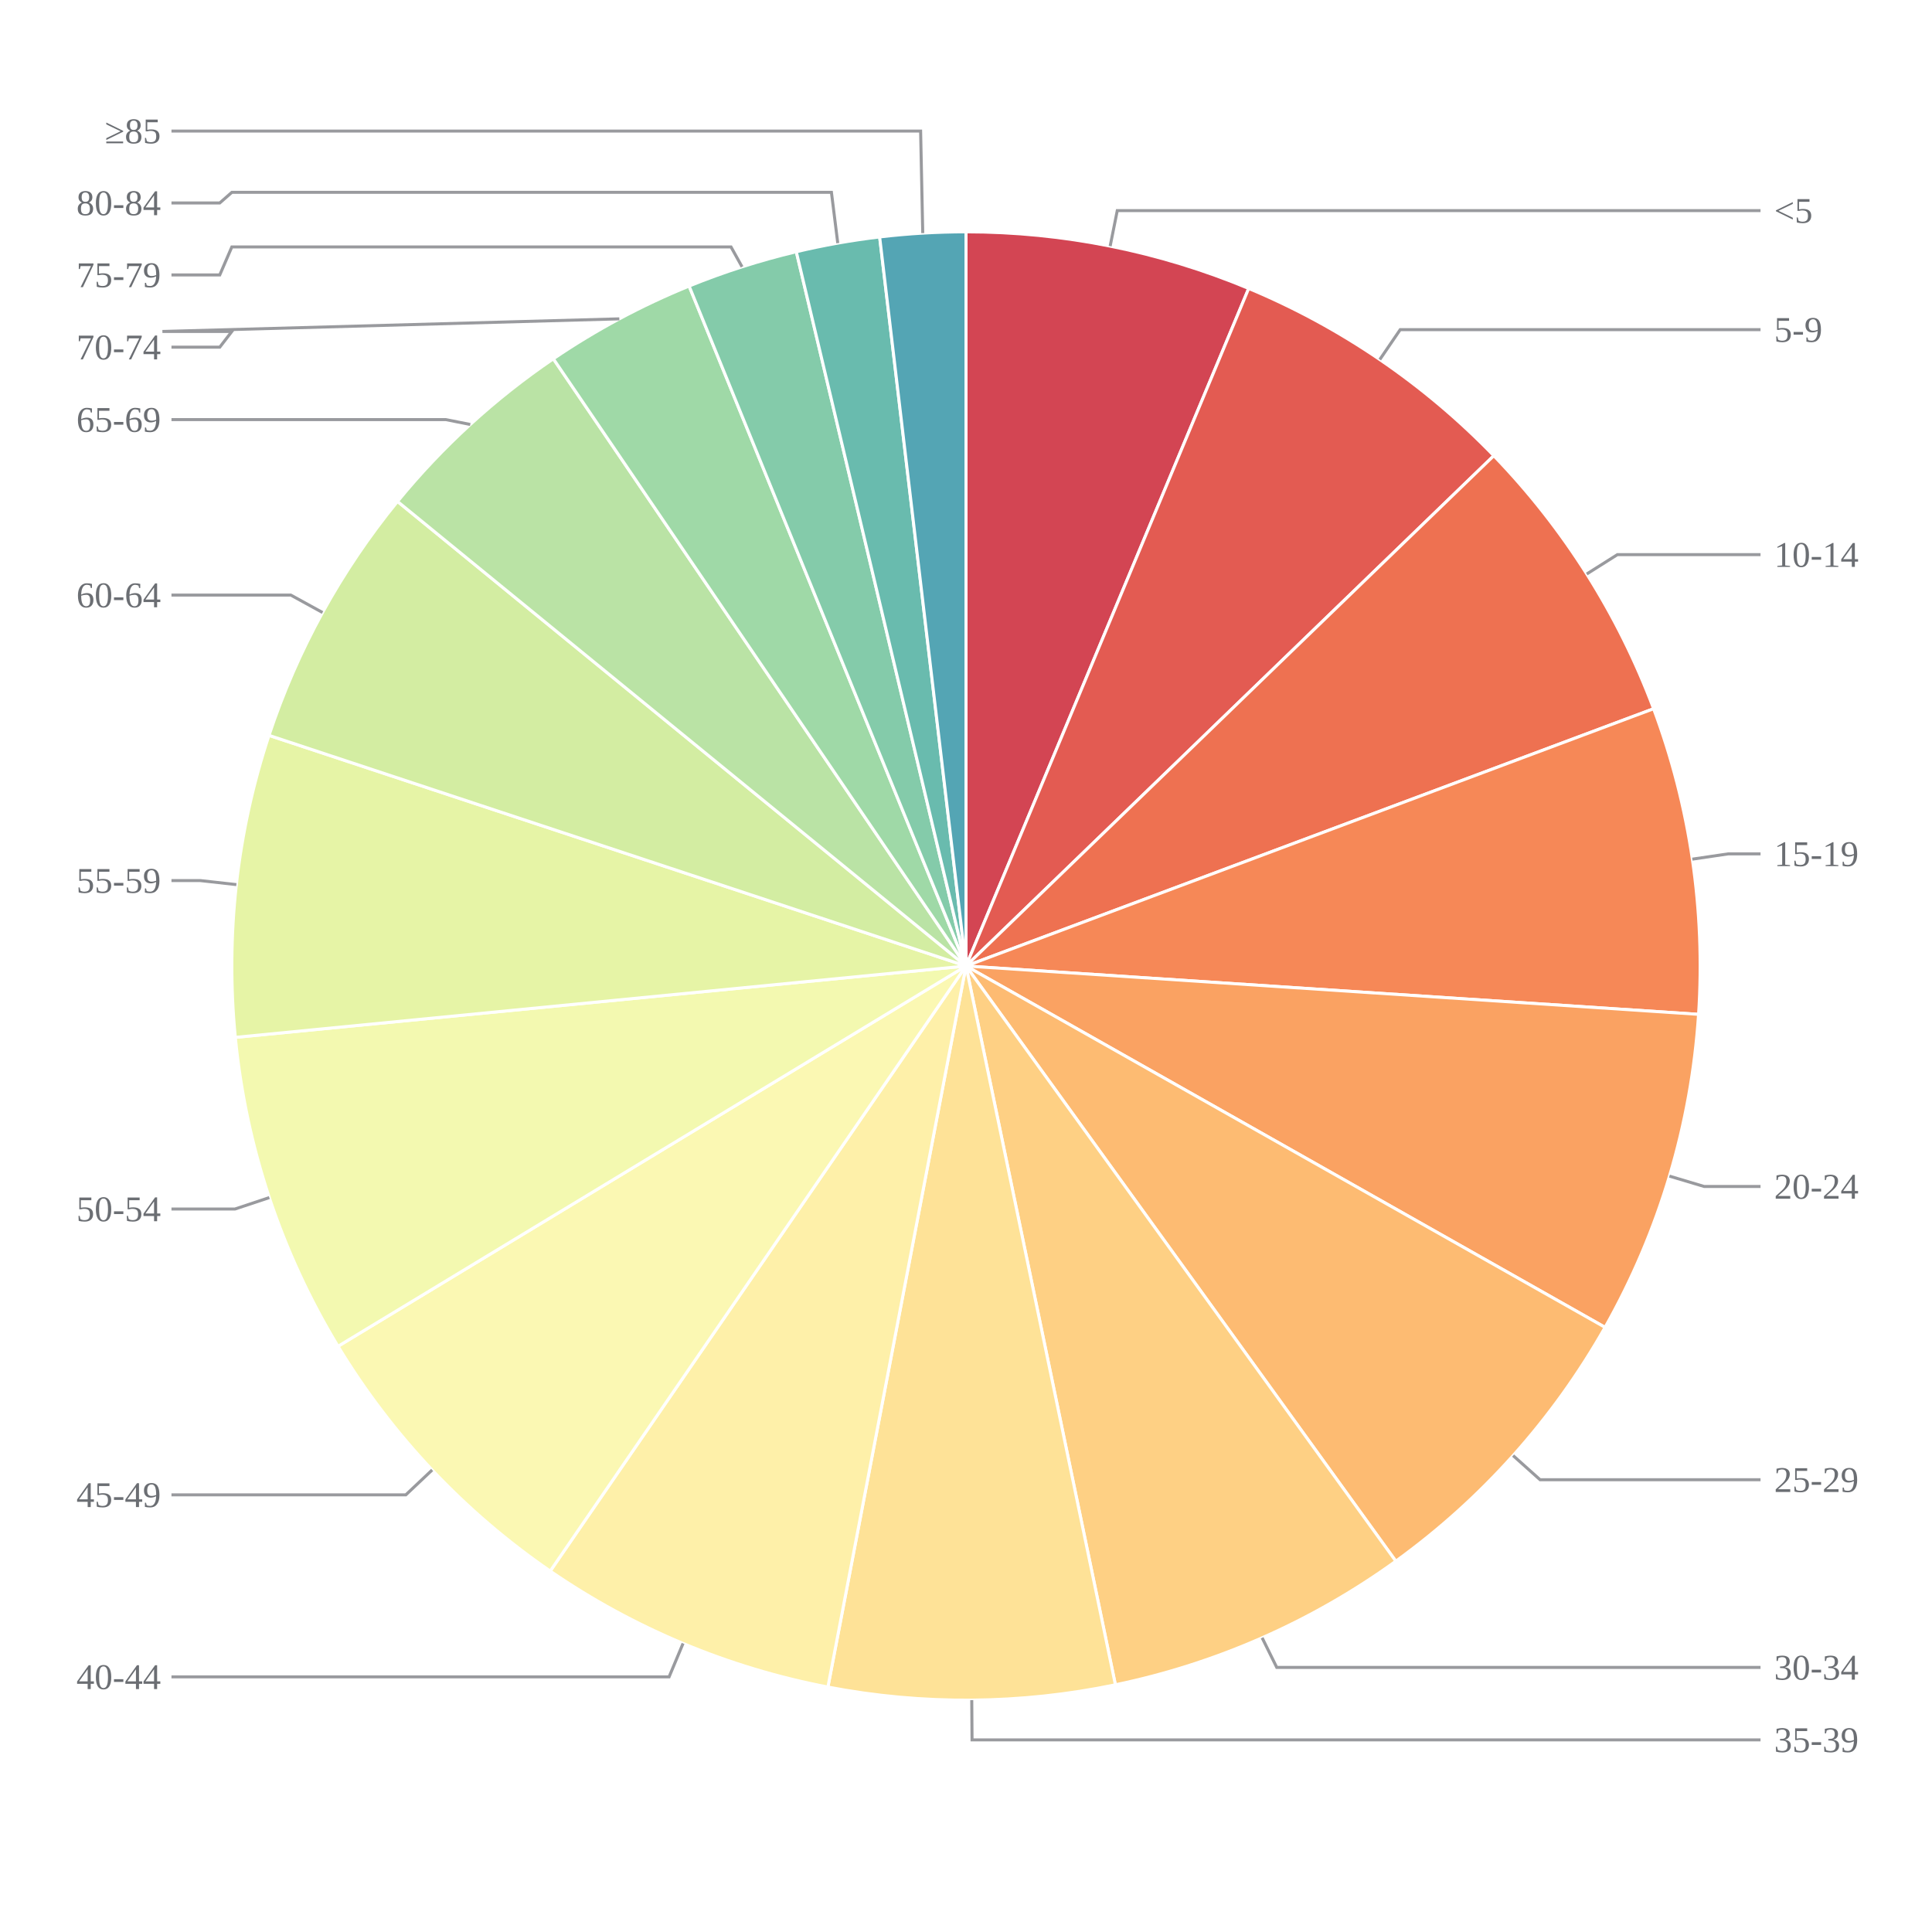
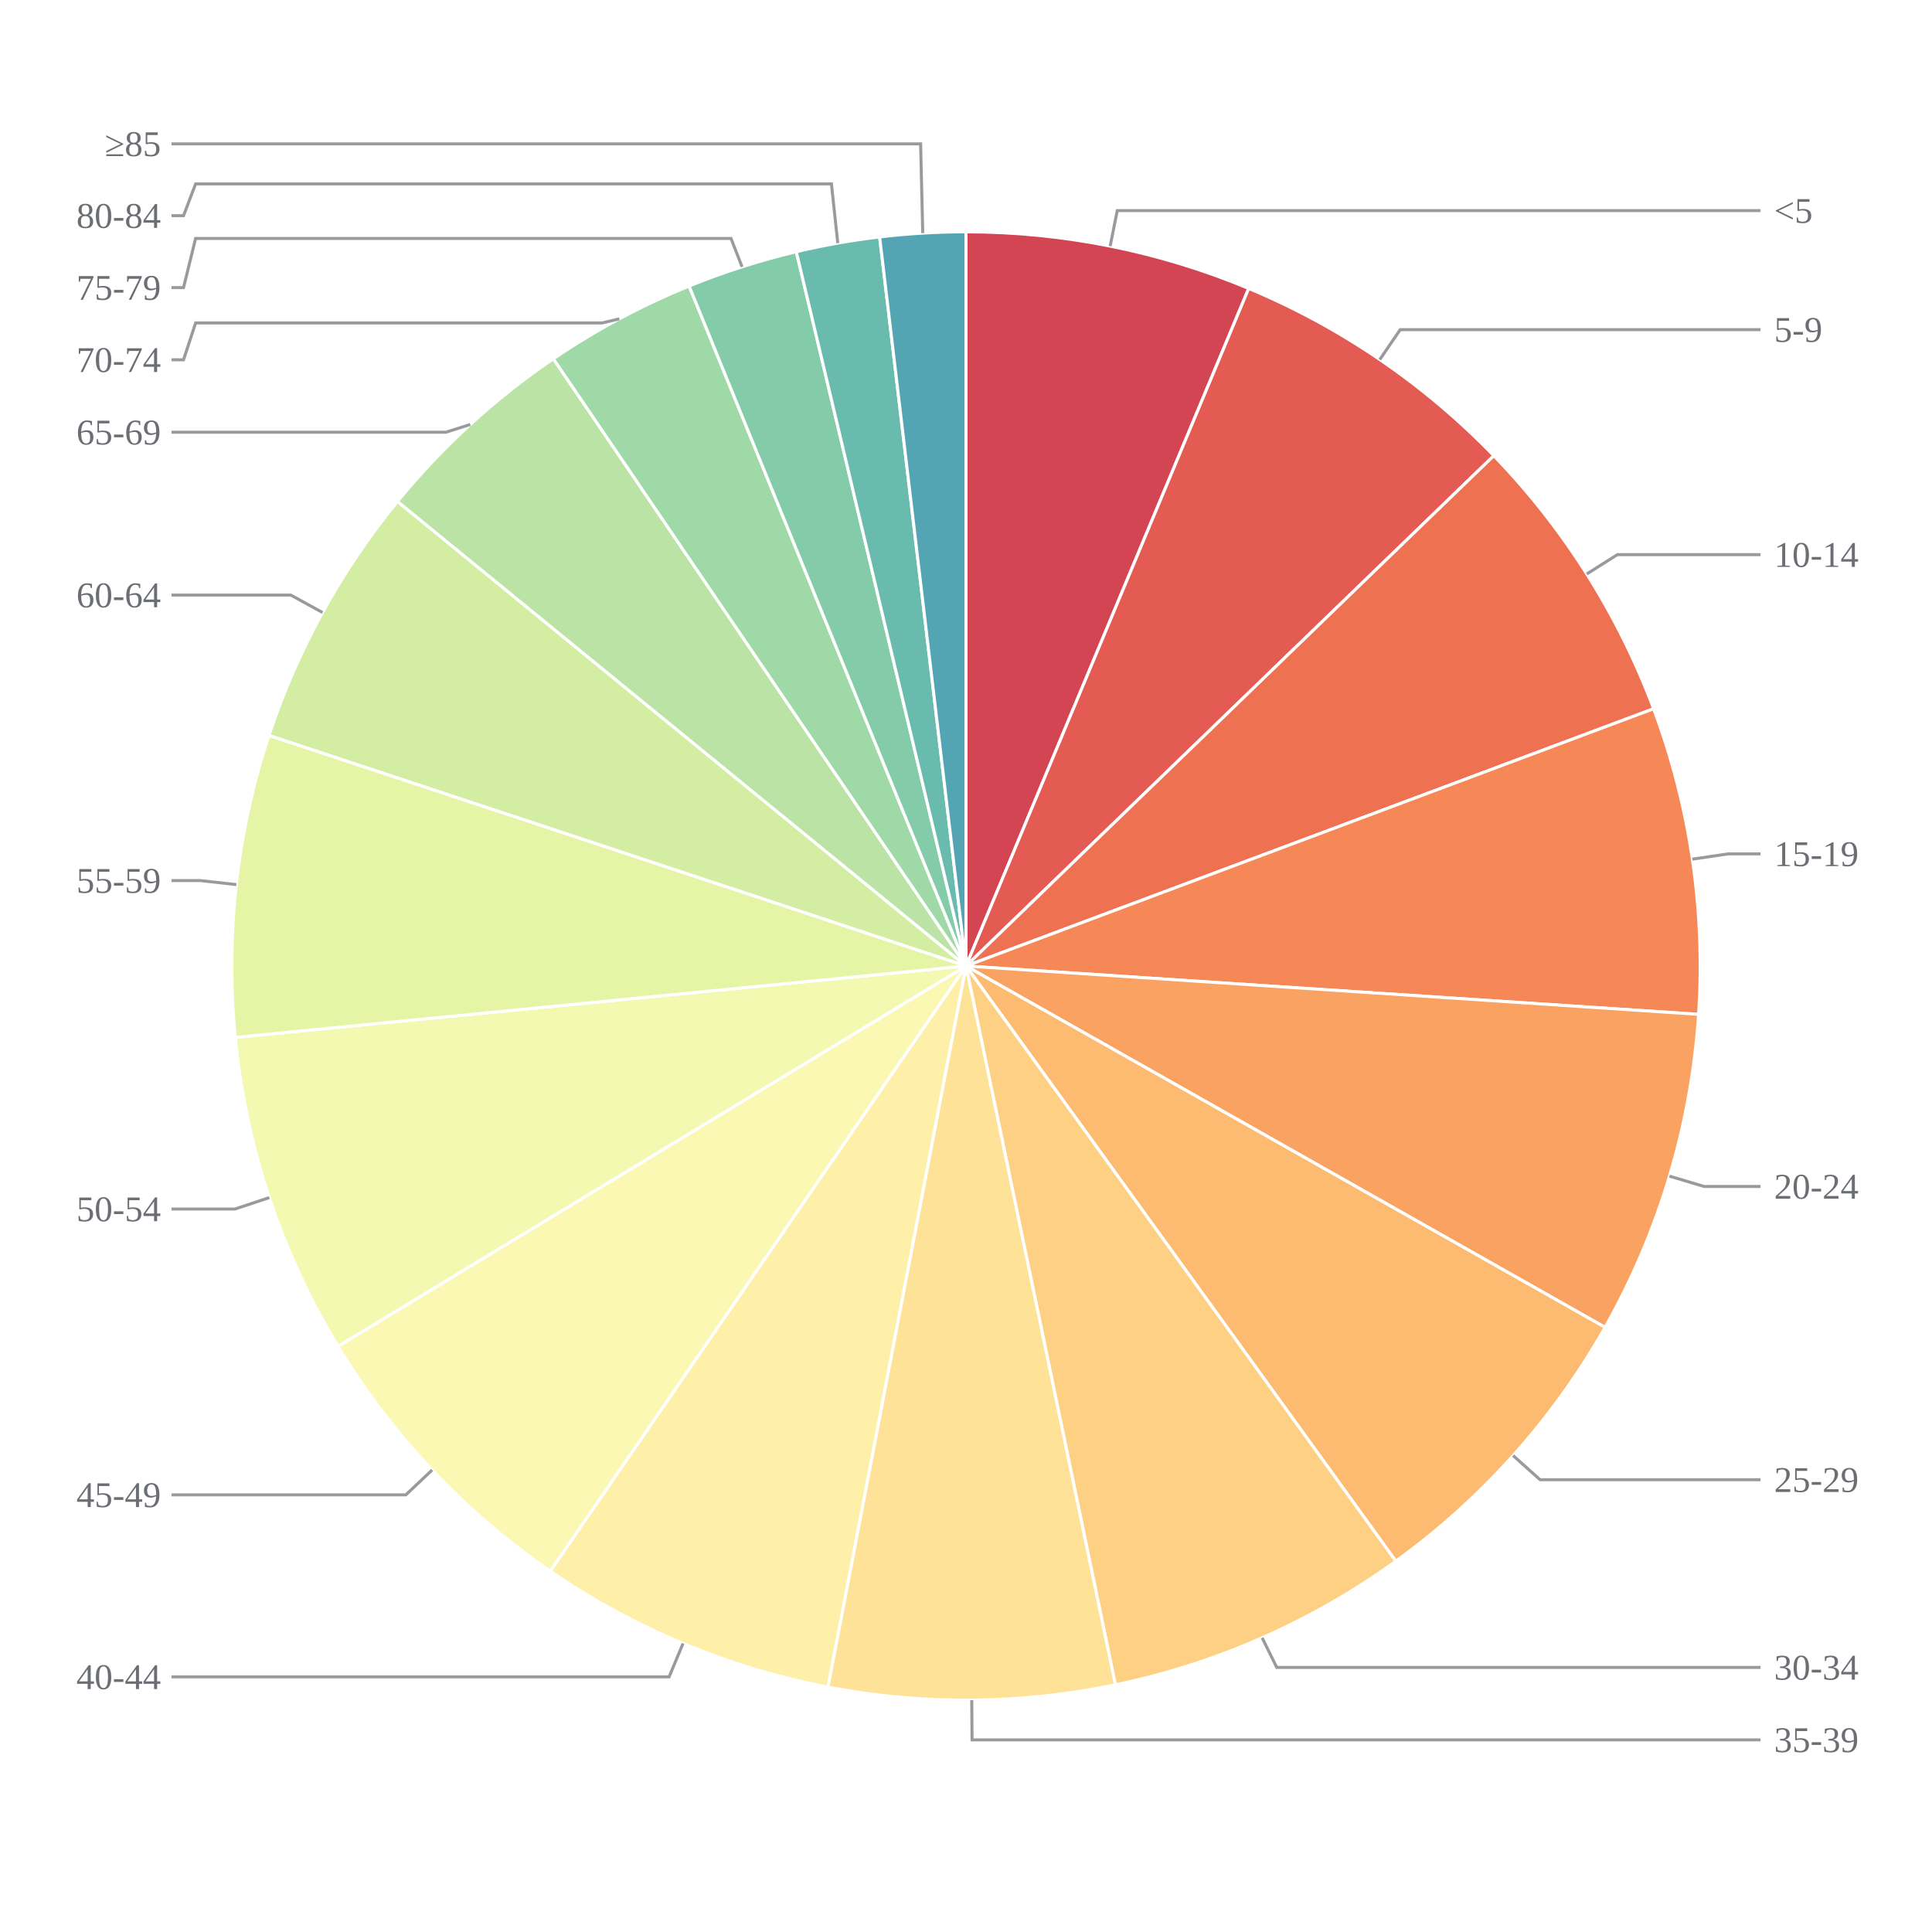
<svg xmlns="http://www.w3.org/2000/svg" width="640" height="640" style="background: transparent;" color-interpolation-filters="sRGB">
  <defs />
  <g id="g-svg-camera">
    <g id="g-root" fill="none">
      <g id="g-svg-1" fill="none" class="view">
        <g>
          <path id="g-svg-2" fill="rgba(0,0,0,0)" class="area" d="M 0,0 l 640,0 l 0,640 l-640 0 z" x="0" y="0" width="640" height="640" />
        </g>
        <g>
          <path id="g-svg-3" fill="rgba(0,0,0,0)" class="area" d="M 16,16 l 608,0 l 0,608 l-608 0 z" x="16" y="16" width="608" height="608" />
        </g>
        <g>
          <path id="g-svg-4" fill="rgba(0,0,0,0)" class="area" d="M 16,16 l 608,0 l 0,608 l-608 0 z" x="16" y="16" width="608" height="608" />
        </g>
        <g>
          <path id="g-svg-5" fill="rgba(0,0,0,0)" class="area" d="M 16,16 l 608,0 l 0,608 l-608 0 z" x="16" y="16" width="608" height="608" />
        </g>
        <g transform="matrix(1,0,0,1,16,16)">
          <path id="g-svg-6" fill="rgba(0,0,0,0)" class="plot" d="M 0,0 l 608,0 l 0,608 l-608 0 z" width="608" height="608" />
          <g id="g-svg-7" fill="none" class="main-layer">
            <g transform="matrix(1,0,0,1,304,304)">
              <path id="g-svg-9" fill="rgba(209,60,75,1)" d="M 0,-243.2 A 243.2 243.2 0 0 1 93.647 -224.447 L 0,0 Z" fill-opacity="0.95" stroke-width="1" stroke="rgba(255,255,255,1)" class="element" />
            </g>
            <g transform="matrix(1,0,0,1,304,304)">
              <path id="g-svg-10" fill="rgba(226,83,74,1)" d="M 93.647,-224.447 A 243.2 243.2 0 0 1 174.844 -169.044 L 0,0 Z" fill-opacity="0.95" stroke-width="1" stroke="rgba(255,255,255,1)" class="element" />
            </g>
            <g transform="matrix(1,0,0,1,304,304)">
              <path id="g-svg-11" fill="rgba(238,106,73,1)" d="M 174.844,-169.044 A 243.2 243.2 0 0 1 227.78 -85.221 L 0,0 Z" fill-opacity="0.95" stroke-width="1" stroke="rgba(255,255,255,1)" class="element" />
            </g>
            <g transform="matrix(1,0,0,1,304,304)">
              <path id="g-svg-12" fill="rgba(246,131,79,1)" d="M 227.78,-85.221 A 243.2 243.2 0 0 1 242.672 16.014 L 0,0 Z" fill-opacity="0.95" stroke-width="1" stroke="rgba(255,255,255,1)" class="element" />
            </g>
            <g transform="matrix(1,0,0,1,304,304)">
              <path id="g-svg-13" fill="rgba(250,158,91,1)" d="M 242.672,16.014 A 243.2 243.2 0 0 1 211.701 119.703 L 0,0 Z" fill-opacity="0.95" stroke-width="1" stroke="rgba(255,255,255,1)" class="element" />
            </g>
            <g transform="matrix(1,0,0,1,304,304)">
              <path id="g-svg-14" fill="rgba(253,184,107,1)" d="M 211.701,119.703 A 243.2 243.2 0 0 1 142.384 197.162 L 0,0 Z" fill-opacity="0.95" stroke-width="1" stroke="rgba(255,255,255,1)" class="element" />
            </g>
            <g transform="matrix(1,0,0,1,304,304)">
              <path id="g-svg-15" fill="rgba(254,206,126,1)" d="M 142.384,197.162 A 243.2 243.2 0 0 1 49.491 238.111 L 0,0 Z" fill-opacity="0.95" stroke-width="1" stroke="rgba(255,255,255,1)" class="element" />
            </g>
            <g transform="matrix(1,0,0,1,304,304)">
              <path id="g-svg-16" fill="rgba(254,225,146,1)" d="M 49.491,238.111 A 243.2 243.2 0 0 1 -45.746 238.859 L 0,0 Z" fill-opacity="0.95" stroke-width="1" stroke="rgba(255,255,255,1)" class="element" />
            </g>
            <g transform="matrix(1,0,0,1,304,304)">
              <path id="g-svg-17" fill="rgba(254,240,165,1)" d="M -45.746,238.859 A 243.2 243.2 0 0 1 -137.734 200.439 L 0,0 Z" fill-opacity="0.95" stroke-width="1" stroke="rgba(255,255,255,1)" class="element" />
            </g>
            <g transform="matrix(1,0,0,1,304,304)">
              <path id="g-svg-18" fill="rgba(251,248,176,1)" d="M -137.734,200.439 A 243.2 243.2 0 0 1 -208.028 125.978 L 0,0 Z" fill-opacity="0.95" stroke-width="1" stroke="rgba(255,255,255,1)" class="element" />
            </g>
            <g transform="matrix(1,0,0,1,304,304)">
              <path id="g-svg-19" fill="rgba(243,249,172,1)" d="M -208.028,125.978 A 243.2 243.2 0 0 1 -242.048 23.64 L 0,0 Z" fill-opacity="0.95" stroke-width="1" stroke="rgba(255,255,255,1)" class="element" />
            </g>
            <g transform="matrix(1,0,0,1,304,304)">
              <path id="g-svg-20" fill="rgba(229,244,162,1)" d="M -242.048,23.64 A 243.2 243.2 0 0 1 -230.888 -76.4 L 0,0 Z" fill-opacity="0.95" stroke-width="1" stroke="rgba(255,255,255,1)" class="element" />
            </g>
            <g transform="matrix(1,0,0,1,304,304)">
              <path id="g-svg-21" fill="rgba(209,236,158,1)" d="M -230.888,-76.4 A 243.2 243.2 0 0 1 -188.319 -153.89 L 0,0 Z" fill-opacity="0.95" stroke-width="1" stroke="rgba(255,255,255,1)" class="element" />
            </g>
            <g transform="matrix(1,0,0,1,304,304)">
              <path id="g-svg-22" fill="rgba(183,226,161,1)" d="M -188.319,-153.89 A 243.2 243.2 0 0 1 -136.695 -201.148 L 0,0 Z" fill-opacity="0.95" stroke-width="1" stroke="rgba(255,255,255,1)" class="element" />
            </g>
            <g transform="matrix(1,0,0,1,304,304)">
              <path id="g-svg-23" fill="rgba(155,215,163,1)" d="M -136.695,-201.148 A 243.2 243.2 0 0 1 -91.72 -225.241 L 0,0 Z" fill-opacity="0.95" stroke-width="1" stroke="rgba(255,255,255,1)" class="element" />
            </g>
            <g transform="matrix(1,0,0,1,304,304)">
              <path id="g-svg-24" fill="rgba(126,201,166,1)" d="M -91.72,-225.241 A 243.2 243.2 0 0 1 -56.214 -236.614 L 0,0 Z" fill-opacity="0.95" stroke-width="1" stroke="rgba(255,255,255,1)" class="element" />
            </g>
            <g transform="matrix(1,0,0,1,304,304)">
              <path id="g-svg-25" fill="rgba(98,184,170,1)" d="M -56.214,-236.614 A 243.2 243.2 0 0 1 -28.605 -241.512 L 0,0 Z" fill-opacity="0.95" stroke-width="1" stroke="rgba(255,255,255,1)" class="element" />
            </g>
            <g transform="matrix(1,0,0,1,304,304)">
              <path id="g-svg-26" fill="rgba(76,161,177,1)" d="M -28.605,-241.512 A 243.2 243.2 0 0 1 0 -243.2 L 0,0 Z" fill-opacity="0.95" stroke-width="1" stroke="rgba(255,255,255,1)" class="element" />
            </g>
          </g>
          <g id="g-svg-8" fill="none" class="label-layer">
            <g id="g-svg-45" fill="none" x="571.2" y="53.768" transform="matrix(1,0,0,1,571.2,53.76796)" class="label">
              <g>
                <path id="background" fill="none" d="M -2.6645352591003757e-14,-11.5 l 20.56,0 l 0,23 l-20.56 0 z" x="-2.6645352591003757e-14" y="-11.5" width="20.56" height="23" />
              </g>
              <g>
                <text id="text" fill="rgba(29,33,41,1)" dominant-baseline="central" paint-order="stroke" dx="0.5" fill-opacity="0.65" font-size="12" font-weight="normal" text-anchor="left">
                  &lt;5
                </text>
              </g>
              <g>
-                 <path id="connector" fill="none" d="M -219.447,11.766 L -217.09,0 L -4,0" stroke="rgba(29,33,41,1)" stroke-opacity="0.45" stroke-width="1" />
+                 <path id="connector" fill="none" d="M -4,0 L -8,0 L -12,0 L -217.09,0 L -219.447,11.766" stroke="rgba(29,33,41,1)" stroke-opacity="0.45" stroke-width="1" />
              </g>
            </g>
            <g id="g-svg-49" fill="none" x="571.2" y="93.197" transform="matrix(1,0,0,1,571.2,93.1973)" class="label">
              <g>
                <path id="background" fill="none" d="M -5.5067062021407764e-14,-11.5 l 22.12,0 l 0,23 l-22.12 0 z" x="-5.5067062021407764e-14" y="-11.5" width="22.12" height="23" />
              </g>
              <g>
                <text id="text" fill="rgba(29,33,41,1)" dominant-baseline="central" paint-order="stroke" dx="0.5" fill-opacity="0.65" font-size="12" font-weight="normal" text-anchor="left">
                  5-9
                </text>
              </g>
              <g>
-                 <path id="connector" fill="none" d="M -130.126,9.912 L -123.362,0 L -4,0" stroke="rgba(29,33,41,1)" stroke-opacity="0.45" stroke-width="1" />
+                 <path id="connector" fill="none" d="M -4,0 L -8,0 L -12,0 L -123.362,0 L -130.126,9.912" stroke="rgba(29,33,41,1)" stroke-opacity="0.45" stroke-width="1" />
              </g>
            </g>
            <g id="g-svg-53" fill="none" x="571.2" y="167.734" transform="matrix(1,0,0,1,571.2,167.7342)" class="label">
              <g>
                <path id="background" fill="none" d="M 5.3290705182007514e-14,-11.5 l 33.88,0 l 0,23 l-33.88 0 z" x="5.3290705182007514e-14" y="-11.5" width="33.88" height="23" />
              </g>
              <g>
                <text id="text" fill="rgba(29,33,41,1)" dominant-baseline="central" paint-order="stroke" dx="0.5" fill-opacity="0.65" font-size="12" font-weight="normal" text-anchor="left">
                  10-14
                </text>
              </g>
              <g>
-                 <path id="connector" fill="none" d="M -61.572,6.407 L -51.425,0 L -4,0" stroke="rgba(29,33,41,1)" stroke-opacity="0.45" stroke-width="1" />
+                 <path id="connector" fill="none" d="M -4,0 L -8,0 L -12,0 L -51.425,0 L -61.572,6.407" stroke="rgba(29,33,41,1)" stroke-opacity="0.45" stroke-width="1" />
              </g>
            </g>
            <g id="g-svg-57" fill="none" x="571.2" y="266.858" transform="matrix(1,0,0,1,571.2,266.8581)" class="label">
              <g>
                <path id="background" fill="none" d="M 5.3290705182007514e-14,-11.5 l 33.64,0 l 0,23 l-33.64 0 z" x="5.3290705182007514e-14" y="-11.5" width="33.64" height="23" />
              </g>
              <g>
                <text id="text" fill="rgba(29,33,41,1)" dominant-baseline="central" paint-order="stroke" dx="0.5" fill-opacity="0.65" font-size="12" font-weight="normal" text-anchor="left">
                  15-19
                </text>
              </g>
              <g>
-                 <path id="connector" fill="none" d="M -26.59,1.746 L -14.717,0 L -4,0" stroke="rgba(29,33,41,1)" stroke-opacity="0.45" stroke-width="1" />
+                 <path id="connector" fill="none" d="M -4,0 L -8,0 L -12,0 L -14.717,0 L -26.59,1.746" stroke="rgba(29,33,41,1)" stroke-opacity="0.45" stroke-width="1" />
              </g>
            </g>
            <g id="g-svg-61" fill="none" x="571.2" y="377.038" transform="matrix(1,0,0,1,571.2,377.0376)" class="label">
              <g>
                <path id="background" fill="none" d="M 3.552713678800501e-15,-11.5 l 37.24,0 l 0,23 l-37.24 0 z" x="3.552713678800501e-15" y="-11.5" width="37.24" height="23" />
              </g>
              <g>
                <text id="text" fill="rgba(29,33,41,1)" dominant-baseline="central" paint-order="stroke" dx="0.5" fill-opacity="0.65" font-size="12" font-weight="normal" text-anchor="left">
                  20-24
                </text>
              </g>
              <g>
-                 <path id="connector" fill="none" d="M -34.173,-3.434 L -22.675,0 L -4,0" stroke="rgba(29,33,41,1)" stroke-opacity="0.45" stroke-width="1" />
+                 <path id="connector" fill="none" d="M -4,0 L -8,0 L -12,0 L -22.675,0 L -34.173,-3.434" stroke="rgba(29,33,41,1)" stroke-opacity="0.45" stroke-width="1" />
              </g>
            </g>
            <g id="g-svg-65" fill="none" x="571.2" y="474.182" transform="matrix(1,0,0,1,571.2,474.1815)" class="label">
              <g>
                <path id="background" fill="none" d="M 0,-11.5 l 37,0 l 0,23 l-37 0 z" x="0" y="-11.5" width="37" height="23" />
              </g>
              <g>
                <text id="text" fill="rgba(29,33,41,1)" dominant-baseline="central" paint-order="stroke" dx="0.5" fill-opacity="0.65" font-size="12" font-weight="normal" text-anchor="left">
                  25-29
                </text>
              </g>
              <g>
-                 <path id="connector" fill="none" d="M -85.971,-8.002 L -77.028,0 L -4,0" stroke="rgba(29,33,41,1)" stroke-opacity="0.45" stroke-width="1" />
+                 <path id="connector" fill="none" d="M -4,0 L -8,0 L -12,0 L -77.028,0 L -85.971,-8.002" stroke="rgba(29,33,41,1)" stroke-opacity="0.45" stroke-width="1" />
              </g>
            </g>
            <g id="g-svg-69" fill="none" x="571.2" y="536.355" transform="matrix(1,0,0,1,571.2,536.3551)" class="label">
              <g>
                <path id="background" fill="none" d="M 1.4210854715202004e-14,-11.5 l 37.72,0 l 0,23 l-37.72 0 z" x="1.4210854715202004e-14" y="-11.5" width="37.72" height="23" />
              </g>
              <g>
                <text id="text" fill="rgba(29,33,41,1)" dominant-baseline="central" paint-order="stroke" dx="0.5" fill-opacity="0.65" font-size="12" font-weight="normal" text-anchor="left">
                  30-34
                </text>
              </g>
              <g>
-                 <path id="connector" fill="none" d="M -169.102,-9.817 L -164.261,0 L -4,0" stroke="rgba(29,33,41,1)" stroke-opacity="0.45" stroke-width="1" />
+                 <path id="connector" fill="none" d="M -4,0 L -8,0 L -12,0 L -164.261,0 L -169.102,-9.817" stroke="rgba(29,33,41,1)" stroke-opacity="0.45" stroke-width="1" />
              </g>
            </g>
            <g id="g-svg-73" fill="none" x="571.2" y="560.355" transform="matrix(1,0,0,1,571.2,560.3551)" class="label">
              <g>
                <path id="background" fill="none" d="M 1.0658141036401503e-14,-11.5 l 37.48,0 l 0,23 l-37.48 0 z" x="1.0658141036401503e-14" y="-11.5" width="37.48" height="23" />
              </g>
              <g>
                <text id="text" fill="rgba(29,33,41,1)" dominant-baseline="central" paint-order="stroke" dx="0.5" fill-opacity="0.65" font-size="12" font-weight="normal" text-anchor="left">
                  35-39
                </text>
              </g>
              <g>
-                 <path id="connector" fill="none" d="M -265.291,-13.163 L -265.197,0 L -4,0" stroke="rgba(29,33,41,1)" stroke-opacity="0.45" stroke-width="1" />
+                 <path id="connector" fill="none" d="M -4,0 L -8,0 L -12,0 L -265.197,0 L -265.291,-13.163" stroke="rgba(29,33,41,1)" stroke-opacity="0.45" stroke-width="1" />
              </g>
            </g>
            <g id="g-svg-77" fill="none" x="36.8" y="539.486" transform="matrix(1,0,0,1,36.8,539.4855)" class="label">
              <g>
                <path id="background" fill="none" d="M -37.2,-11.5 l 38.2,0 l 0,23 l-38.2 0 z" x="-37.2" y="-11.5" width="38.2" height="23" />
              </g>
              <g>
                <text id="text" fill="rgba(29,33,41,1)" dominant-baseline="central" paint-order="stroke" dx="0.5" fill-opacity="0.65" font-size="12" font-weight="normal" text-anchor="end">
                  40-44
                </text>
              </g>
              <g>
-                 <path id="connector" fill="none" d="M 173.47,-11.073 L 168.846,0 L 4,0" stroke="rgba(29,33,41,1)" stroke-opacity="0.45" stroke-width="1" />
+                 <path id="connector" fill="none" d="M 4,0 L 8,0 L 12,0 L 168.846,0 L 173.47,-11.073" stroke="rgba(29,33,41,1)" stroke-opacity="0.45" stroke-width="1" />
              </g>
            </g>
            <g id="g-svg-81" fill="none" x="36.8" y="479.188" transform="matrix(1,0,0,1,36.8,479.1878)" class="label">
              <g>
                <path id="background" fill="none" d="M -36.96,-11.5 l 37.96,0 l 0,23 l-37.96 0 z" x="-36.96" y="-11.5" width="37.96" height="23" />
              </g>
              <g>
                <text id="text" fill="rgba(29,33,41,1)" dominant-baseline="central" paint-order="stroke" dx="0.5" fill-opacity="0.65" font-size="12" font-weight="normal" text-anchor="end">
                  45-49
                </text>
              </g>
              <g>
-                 <path id="connector" fill="none" d="M 90.356,-8.238 L 81.63,0 L 4,0" stroke="rgba(29,33,41,1)" stroke-opacity="0.45" stroke-width="1" />
+                 <path id="connector" fill="none" d="M 4,0 L 8,0 L 12,0 L 81.63,0 L 90.356,-8.238" stroke="rgba(29,33,41,1)" stroke-opacity="0.45" stroke-width="1" />
              </g>
            </g>
            <g id="g-svg-85" fill="none" x="36.8" y="384.504" transform="matrix(1,0,0,1,36.8,384.5039)" class="label">
              <g>
                <path id="background" fill="none" d="M -36.48,-11.5 l 37.48,0 l 0,23 l-37.48 0 z" x="-36.48" y="-11.5" width="37.48" height="23" />
              </g>
              <g>
                <text id="text" fill="rgba(29,33,41,1)" dominant-baseline="central" paint-order="stroke" dx="0.5" fill-opacity="0.65" font-size="12" font-weight="normal" text-anchor="end">
                  50-54
                </text>
              </g>
              <g>
-                 <path id="connector" fill="none" d="M 36.418,-3.785 L 25.03,0 L 4,0" stroke="rgba(29,33,41,1)" stroke-opacity="0.45" stroke-width="1" />
+                 <path id="connector" fill="none" d="M 4,0 L 8,0 L 12,0 L 25.03,0 L 36.418,-3.785" stroke="rgba(29,33,41,1)" stroke-opacity="0.45" stroke-width="1" />
              </g>
            </g>
            <g id="g-svg-89" fill="none" x="36.8" y="275.706" transform="matrix(1,0,0,1,36.8,275.7057)" class="label">
              <g>
                <path id="background" fill="none" d="M -36.24,-11.5 l 37.24,0 l 0,23 l-37.24 0 z" x="-36.24" y="-11.5" width="37.24" height="23" />
              </g>
              <g>
                <text id="text" fill="rgba(29,33,41,1)" dominant-baseline="central" paint-order="stroke" dx="0.5" fill-opacity="0.65" font-size="12" font-weight="normal" text-anchor="end">
                  55-59
                </text>
              </g>
              <g>
-                 <path id="connector" fill="none" d="M 25.499,1.33 L 13.573,0 L 4,0" stroke="rgba(29,33,41,1)" stroke-opacity="0.45" stroke-width="1" />
+                 <path id="connector" fill="none" d="M 4,0 L 8,0 L 12,0 L 13.573,0 L 25.499,1.33" stroke="rgba(29,33,41,1)" stroke-opacity="0.45" stroke-width="1" />
              </g>
            </g>
            <g id="g-svg-93" fill="none" x="36.8" y="181.126" transform="matrix(1,0,0,1,36.8,181.1265)" class="label">
              <g>
                <path id="background" fill="none" d="M -36.96,-11.5 l 37.96,0 l 0,23 l-37.96 0 z" x="-36.96" y="-11.5" width="37.96" height="23" />
              </g>
              <g>
                <text id="text" fill="rgba(29,33,41,1)" dominant-baseline="central" paint-order="stroke" dx="0.5" fill-opacity="0.65" font-size="12" font-weight="normal" text-anchor="end">
                  60-64
                </text>
              </g>
              <g>
-                 <path id="connector" fill="none" d="M 54.046,5.778 L 43.528,0 L 4,0" stroke="rgba(29,33,41,1)" stroke-opacity="0.45" stroke-width="1" />
-               </g>
-             </g>
-             <g id="g-svg-97" fill="none" x="36.8" y="123.002" transform="matrix(1,0,0,1,36.8,123.0019)" class="label">
+                 <path id="connector" fill="none" d="M 4,0 L 8,0 L 12,0 L 43.528,0 L 54.046,5.778" stroke="rgba(29,33,41,1)" stroke-opacity="0.45" stroke-width="1" />
+               </g>
+             </g>
+             <g id="g-svg-97" fill="none" x="36.8" y="127.183" transform="matrix(1,0,0,1,36.8,127.1829)" class="label">
              <g>
                <path id="background" fill="none" d="M -36.72,-11.5 l 37.72,0 l 0,23 l-37.72 0 z" x="-36.72" y="-11.5" width="37.72" height="23" />
              </g>
              <g>
                <text id="text" fill="rgba(29,33,41,1)" dominant-baseline="central" paint-order="stroke" dx="0.5" fill-opacity="0.65" font-size="12" font-weight="normal" text-anchor="end">
                  65-69
                </text>
              </g>
              <g>
-                 <path id="connector" fill="none" d="M 102.984,1.612 L 94.881,0 L 4,0" stroke="rgba(29,33,41,1)" stroke-opacity="0.45" stroke-width="1" />
-               </g>
-             </g>
-             <g id="g-svg-101" fill="none" x="36.8" y="93.803" transform="matrix(1,0,0,1,36.8,93.80337)" class="label">
-               <g>
-                 <path id="background" fill="none" d="M -35.28,-6.301 l 36.28,0 l 0,23 l-36.28 0 z" x="-35.28" y="-6.301" width="36.28" height="23" />
-               </g>
-               <g>
-                 <text id="text" fill="rgba(29,33,41,1)" dominant-baseline="central" paint-order="stroke" style="transform:translate(0px, 5.198548px);" dx="0.5" fill-opacity="0.65" font-size="12" font-weight="normal" text-anchor="end">
+                 <path id="connector" fill="none" d="M 4,0 L 8,0 L 12,0 L 94.881,0 L 102.984,-2.569" stroke="rgba(29,33,41,1)" stroke-opacity="0.45" stroke-width="1" />
+               </g>
+             </g>
+             <g id="g-svg-101" fill="none" x="36.8" y="103.183" transform="matrix(1,0,0,1,36.8,103.1829)" class="label">
+               <g>
+                 <path id="background" fill="none" d="M -35.28,-11.5 l 36.28,0 l 0,23 l-36.28 0 z" x="-35.28" y="-11.5" width="36.28" height="23" />
+               </g>
+               <g>
+                 <text id="text" fill="rgba(29,33,41,1)" dominant-baseline="central" paint-order="stroke" dx="0.5" fill-opacity="0.65" font-size="12" font-weight="normal" text-anchor="end">
                  70-74
                </text>
              </g>
              <g>
-                 <path id="connector" fill="none" d="M 152.359,-4.181 L 1,0 L 24,0 L 20,5.199 L 4,5.199" stroke="rgba(29,33,41,1)" stroke-opacity="0.45" stroke-width="1" />
-               </g>
-             </g>
-             <g id="g-svg-105" fill="none" x="36.8" y="65.798" transform="matrix(1,0,0,1,36.8,65.79828)" class="label">
-               <g>
-                 <path id="background" fill="none" d="M -35.04,-2.22 l 36.04,0 l 0,23 l-36.04 0 z" x="-35.04" y="-2.22" width="36.04" height="23" />
-               </g>
-               <g>
-                 <text id="text" fill="rgba(29,33,41,1)" dominant-baseline="central" paint-order="stroke" style="transform:translate(0px, 9.280273px);" dx="0.5" fill-opacity="0.65" font-size="12" font-weight="normal" text-anchor="end">
+                 <path id="connector" fill="none" d="M 4,0 L 8,0 L 12,-12.199 L 146.692,-12.199 L 152.359,-13.56" stroke="rgba(29,33,41,1)" stroke-opacity="0.45" stroke-width="1" />
+               </g>
+             </g>
+             <g id="g-svg-105" fill="none" x="36.8" y="79.27" transform="matrix(1,0,0,1,36.8,79.26959)" class="label">
+               <g>
+                 <path id="background" fill="none" d="M -35.04,-11.5 l 36.04,0 l 0,23 l-36.04 0 z" x="-35.04" y="-11.5" width="36.04" height="23" />
+               </g>
+               <g>
+                 <text id="text" fill="rgba(29,33,41,1)" dominant-baseline="central" paint-order="stroke" dx="0.5" fill-opacity="0.65" font-size="12" font-weight="normal" text-anchor="end">
                  75-79
                </text>
              </g>
              <g>
-                 <path id="connector" fill="none" d="M 193.014,6.593 L 189.354,0 L 24,0 L 20,9.28 L 4,9.28" stroke="rgba(29,33,41,1)" stroke-opacity="0.45" stroke-width="1" />
-               </g>
-             </g>
-             <g id="g-svg-109" fill="none" x="36.8" y="47.712" transform="matrix(1,0,0,1,36.8,47.7119)" class="label">
-               <g>
-                 <path id="background" fill="none" d="M -36.96,-7.98 l 37.96,0 l 0,23 l-37.96 0 z" x="-36.96" y="-7.98" width="37.96" height="23" />
-               </g>
-               <g>
-                 <text id="text" fill="rgba(29,33,41,1)" dominant-baseline="central" paint-order="stroke" style="transform:translate(0px, 3.519949px);" dx="0.5" fill-opacity="0.65" font-size="12" font-weight="normal" text-anchor="end">
+                 <path id="connector" fill="none" d="M 4,0 L 8,0 L 12,-16.28 L 189.354,-16.28 L 193.014,-6.879" stroke="rgba(29,33,41,1)" stroke-opacity="0.45" stroke-width="1" />
+               </g>
+             </g>
+             <g id="g-svg-109" fill="none" x="36.8" y="55.443" transform="matrix(1,0,0,1,36.8,55.44294)" class="label">
+               <g>
+                 <path id="background" fill="none" d="M -36.96,-11.5 l 37.96,0 l 0,23 l-37.96 0 z" x="-36.96" y="-11.5" width="37.96" height="23" />
+               </g>
+               <g>
+                 <text id="text" fill="rgba(29,33,41,1)" dominant-baseline="central" paint-order="stroke" dx="0.5" fill-opacity="0.65" font-size="12" font-weight="normal" text-anchor="end">
                  80-84
                </text>
              </g>
              <g>
-                 <path id="connector" fill="none" d="M 224.72,16.827 L 222.624,0 L 24,0 L 20,3.52 L 4,3.52" stroke="rgba(29,33,41,1)" stroke-opacity="0.45" stroke-width="1" />
-               </g>
-             </g>
-             <g id="g-svg-113" fill="none" x="36.8" y="27.421" transform="matrix(1,0,0,1,36.8,27.42132)" class="label">
+                 <path id="connector" fill="none" d="M 4,0 L 8,0 L 12,-10.52 L 222.624,-10.52 L 224.72,9.096" stroke="rgba(29,33,41,1)" stroke-opacity="0.45" stroke-width="1" />
+               </g>
+             </g>
+             <g id="g-svg-113" fill="none" x="36.8" y="31.657" transform="matrix(1,0,0,1,36.8,31.65721)" class="label">
              <g>
                <path id="background" fill="none" d="M -27.36,-11.5 l 28.36,0 l 0,23 l-28.36 0 z" x="-27.36" y="-11.5" width="28.36" height="23" />
              </g>
              <g>
                <text id="text" fill="rgba(29,33,41,1)" dominant-baseline="central" paint-order="stroke" dx="0.5" fill-opacity="0.65" font-size="12" font-weight="normal" text-anchor="end">
                  ≥85
                </text>
              </g>
              <g>
-                 <path id="connector" fill="none" d="M 252.873,33.801 L 252.166,0 L 4,0" stroke="rgba(29,33,41,1)" stroke-opacity="0.45" stroke-width="1" />
+                 <path id="connector" fill="none" d="M 4,0 L 8,0 L 12,0 L 252.166,0 L 252.873,29.565" stroke="rgba(29,33,41,1)" stroke-opacity="0.45" stroke-width="1" />
              </g>
            </g>
          </g>
        </g>
      </g>
    </g>
  </g>
</svg>
